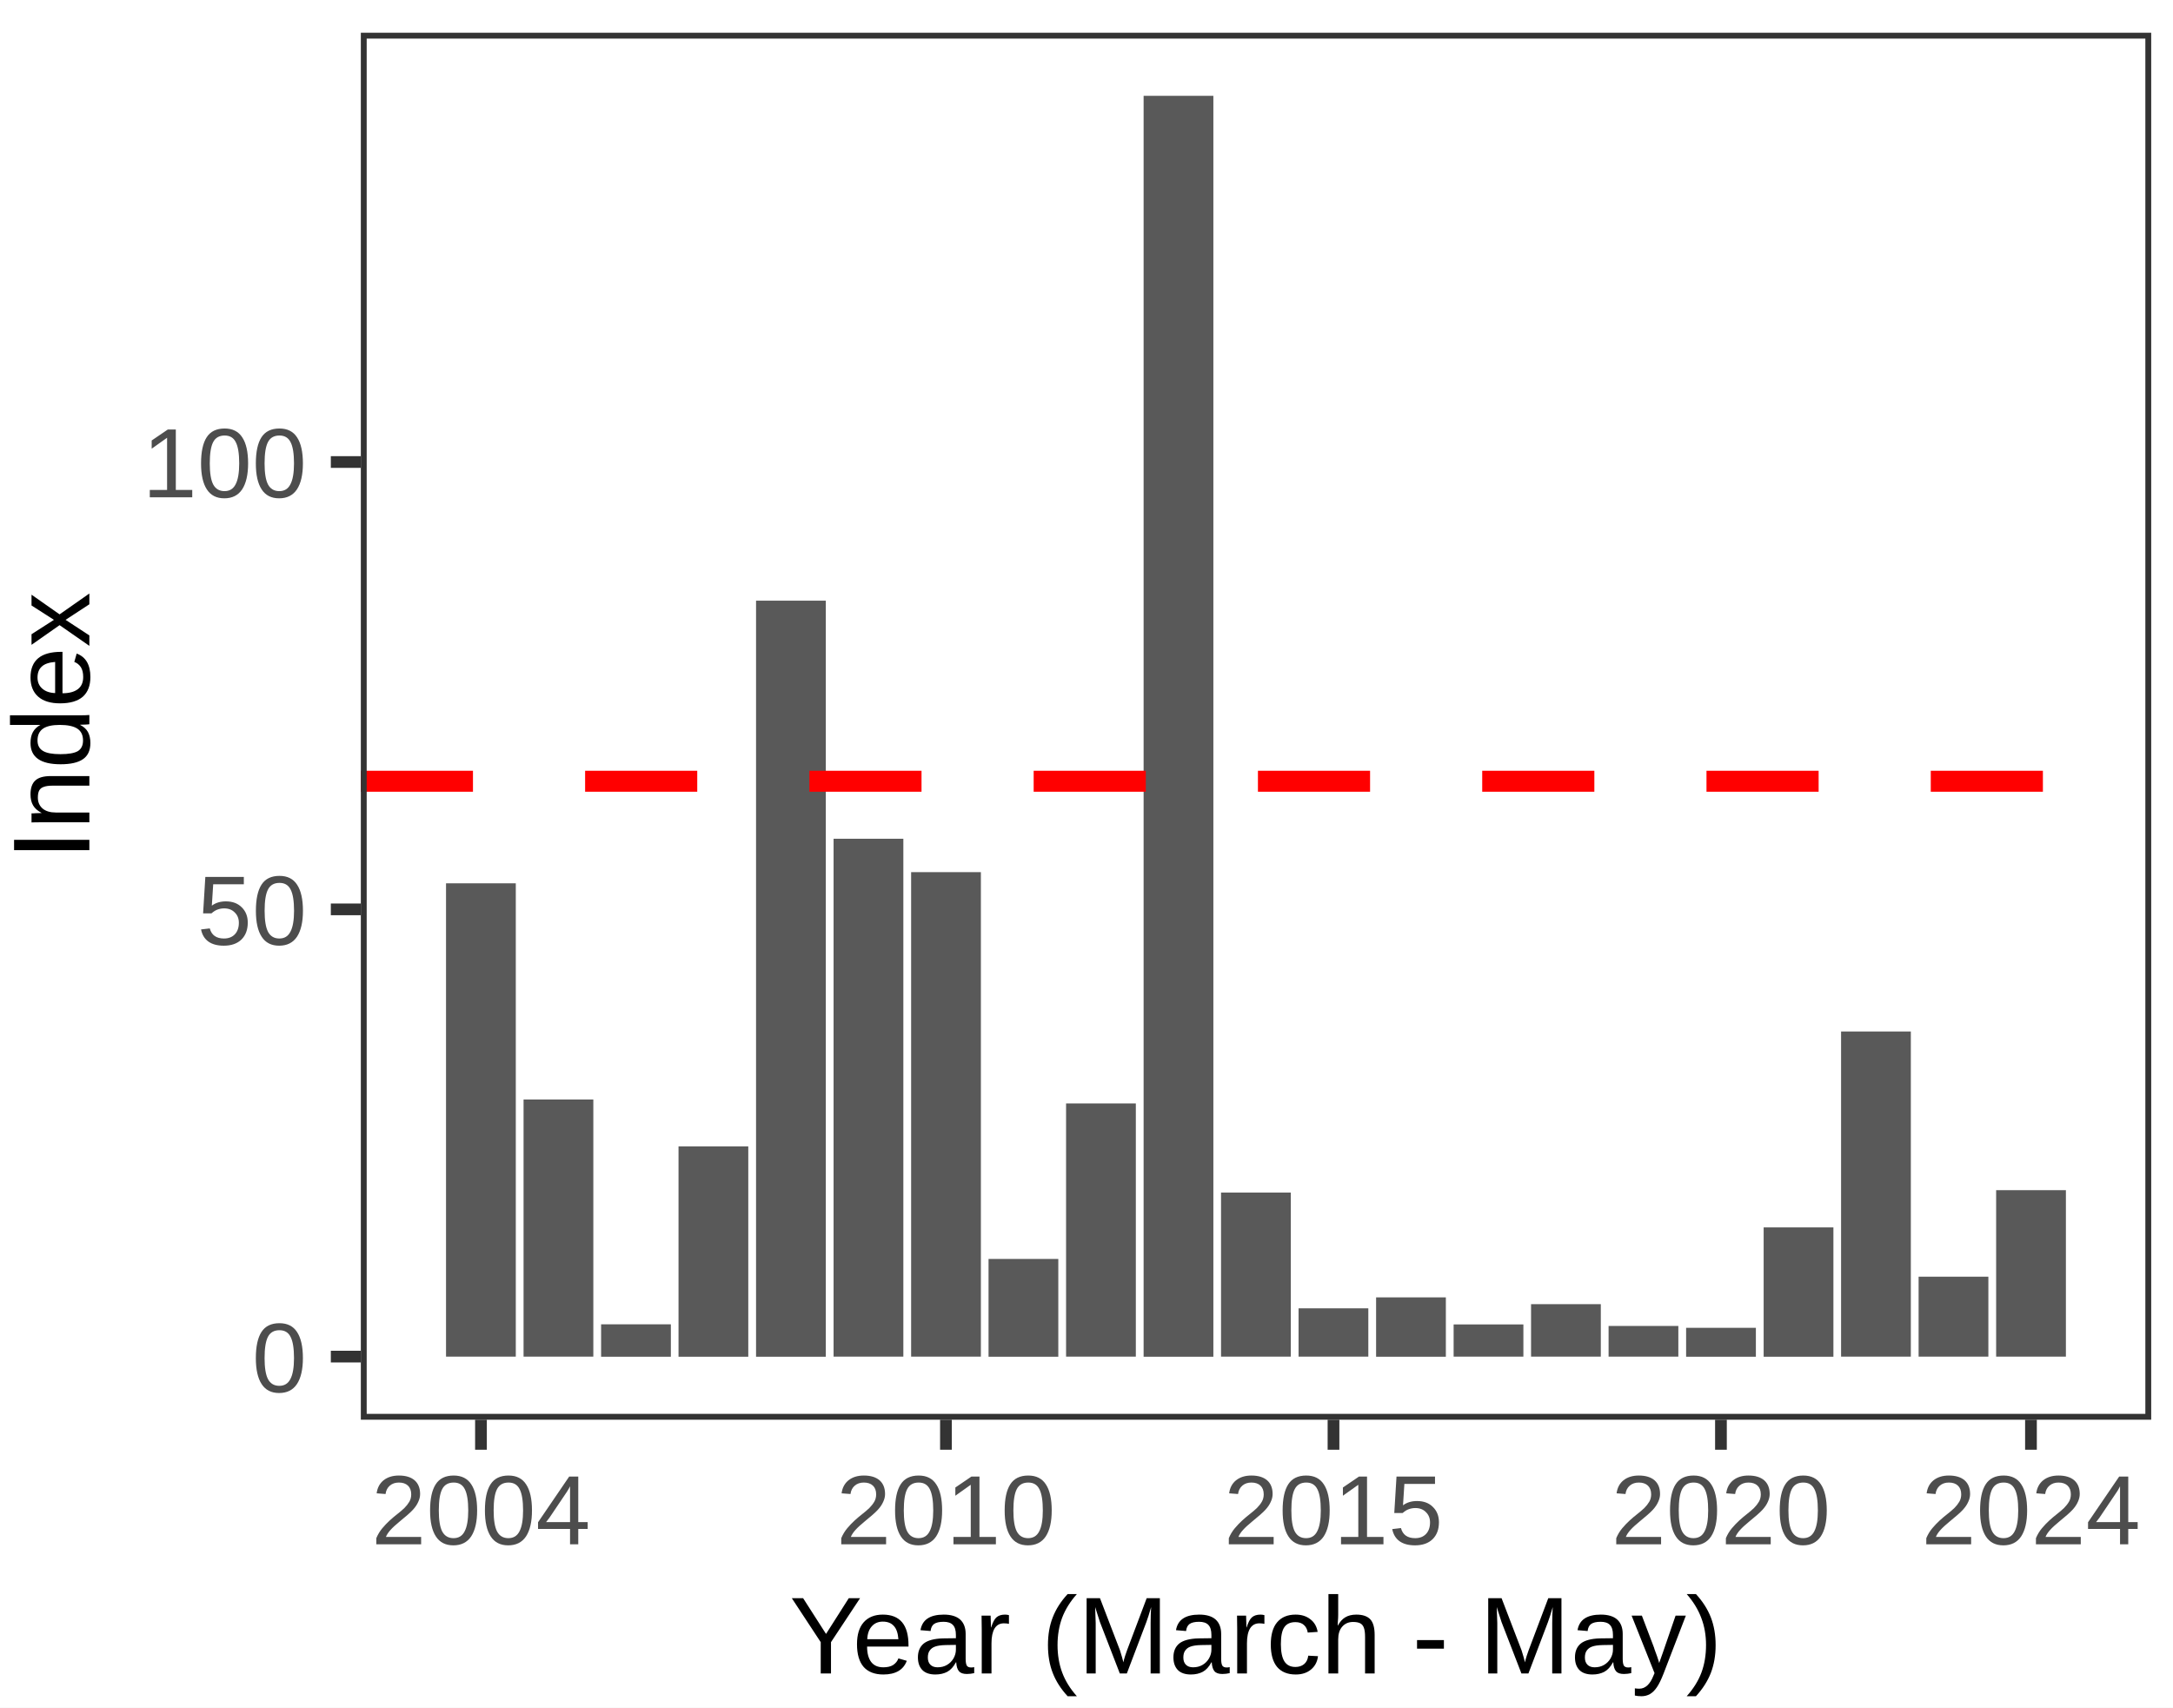
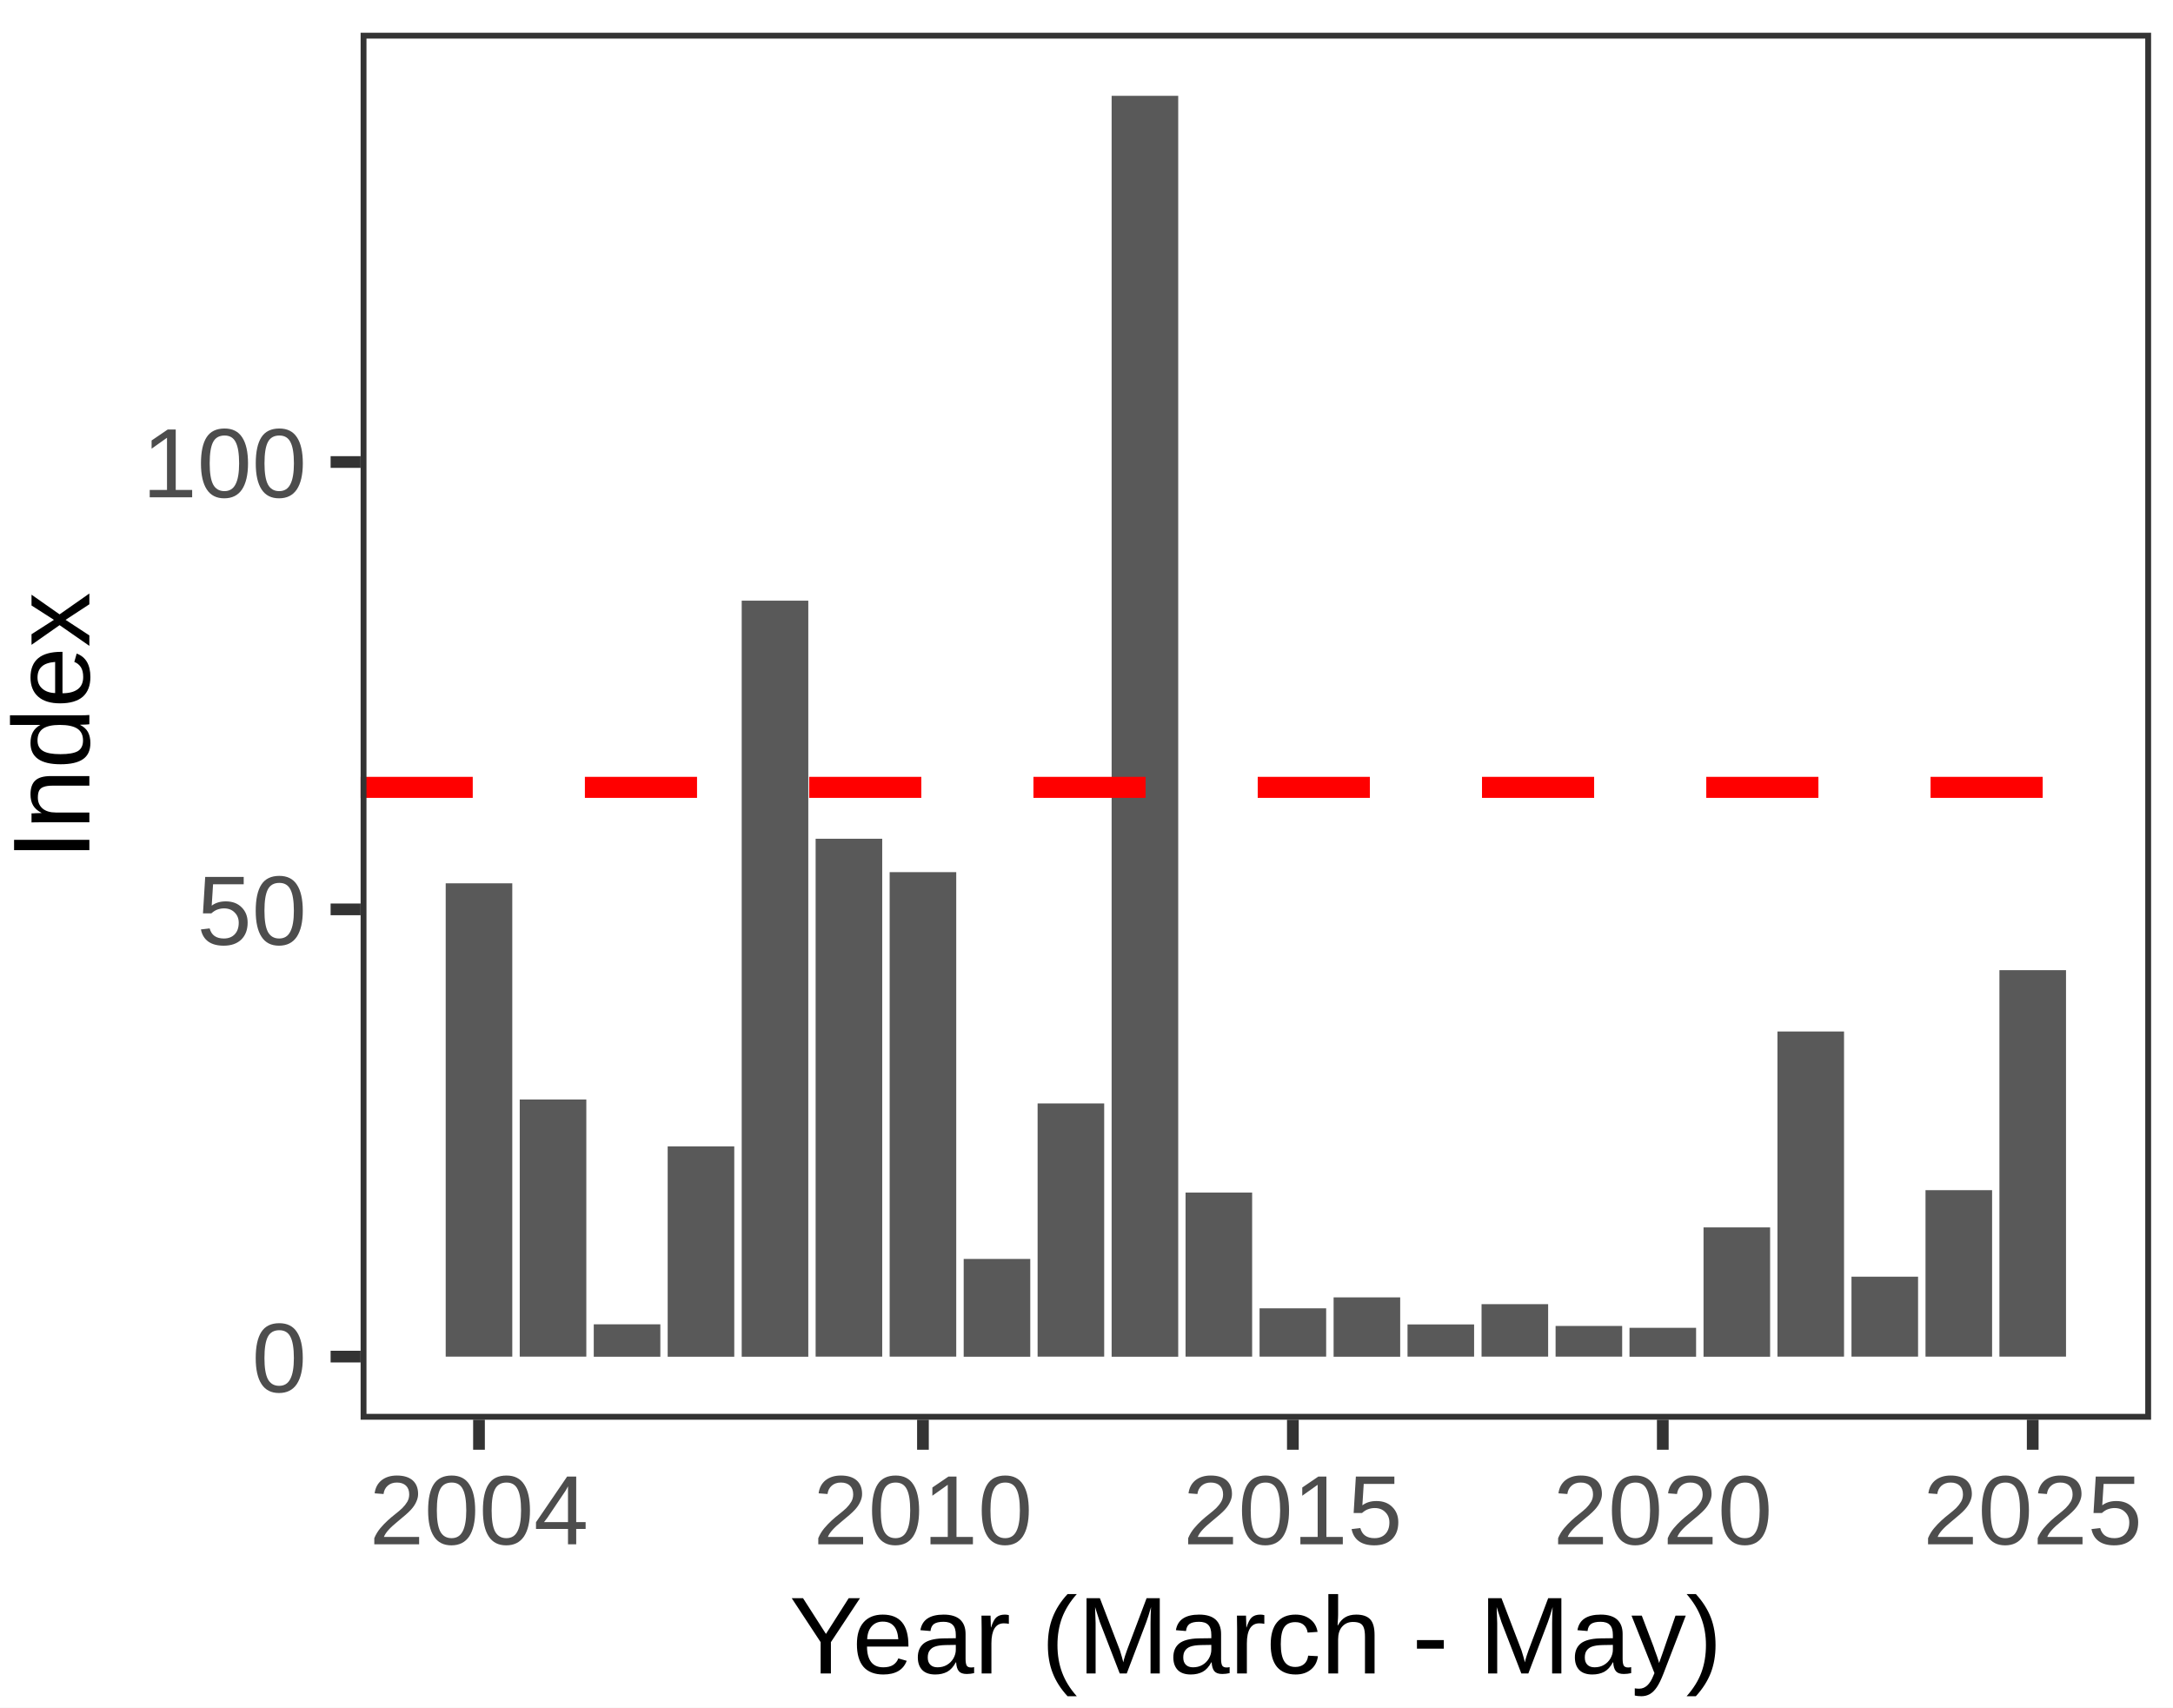
- <svg xmlns="http://www.w3.org/2000/svg" class="svglite" width="198.43pt" height="155.91pt" viewBox="0 0 198.43 155.91">
-   <defs>
-     <style type="text/css">
+ <svg xmlns="http://www.w3.org/2000/svg" width="198.43pt" height="155.91pt" viewBox="0 0 198.43 155.91">
+   <g class="svglite">
+     <defs>
+       <style type="text/css">
    .svglite line, .svglite polyline, .svglite polygon, .svglite path, .svglite rect, .svglite circle {
      fill: none;
      stroke: #000000;
      stroke-linecap: round;
      stroke-linejoin: round;
      stroke-miterlimit: 10.00;
    }
    .svglite text {
      white-space: pre;
    }
+     .svglite g.glyphgroup path {
+       fill: inherit;
+       stroke: none;
+     }
  </style>
-   </defs>
-   <rect width="100%" height="100%" style="stroke: none; fill: #FFFFFF;" />
-   <defs>
-     <clipPath id="cpMC4wMHwxOTguNDN8MC4wMHwxNTUuOTE=">
-       <rect x="0.00" y="0.00" width="198.43" height="155.91" />
-     </clipPath>
-   </defs>
-   <g clip-path="url(#cpMC4wMHwxOTguNDN8MC4wMHwxNTUuOTE=)">
-     <rect x="0.00" y="0.00" width="198.43" height="155.91" style="stroke-width: 1.07; stroke: #FFFFFF; fill: #FFFFFF;" />
-   </g>
-   <defs>
-     <clipPath id="cpMzIuOTV8MTk2LjQzfDIuOTl8MTI5LjY0">
-       <rect x="32.95" y="2.99" width="163.49" height="126.65" />
-     </clipPath>
-   </defs>
-   <g clip-path="url(#cpMzIuOTV8MTk2LjQzfDIuOTl8MTI5LjY0)">
-     <rect x="32.95" y="2.99" width="163.49" height="126.65" style="stroke-width: 1.07; stroke: none; fill: #FFFFFF;" />
-     <rect x="40.73" y="80.66" width="6.37" height="43.22" style="stroke-width: 1.07; stroke: none; stroke-linecap: butt; stroke-linejoin: miter; fill: #595959;" />
-     <rect x="47.81" y="100.40" width="6.37" height="23.48" style="stroke-width: 1.07; stroke: none; stroke-linecap: butt; stroke-linejoin: miter; fill: #595959;" />
-     <rect x="54.89" y="120.93" width="6.37" height="2.96" style="stroke-width: 1.07; stroke: none; stroke-linecap: butt; stroke-linejoin: miter; fill: #595959;" />
-     <rect x="61.96" y="104.68" width="6.37" height="19.21" style="stroke-width: 1.07; stroke: none; stroke-linecap: butt; stroke-linejoin: miter; fill: #595959;" />
-     <rect x="69.04" y="54.85" width="6.37" height="69.04" style="stroke-width: 1.07; stroke: none; stroke-linecap: butt; stroke-linejoin: miter; fill: #595959;" />
-     <rect x="76.12" y="76.59" width="6.37" height="47.29" style="stroke-width: 1.07; stroke: none; stroke-linecap: butt; stroke-linejoin: miter; fill: #595959;" />
-     <rect x="83.20" y="79.64" width="6.37" height="44.24" style="stroke-width: 1.07; stroke: none; stroke-linecap: butt; stroke-linejoin: miter; fill: #595959;" />
-     <rect x="90.27" y="114.96" width="6.37" height="8.93" style="stroke-width: 1.07; stroke: none; stroke-linecap: butt; stroke-linejoin: miter; fill: #595959;" />
-     <rect x="97.35" y="100.76" width="6.37" height="23.12" style="stroke-width: 1.07; stroke: none; stroke-linecap: butt; stroke-linejoin: miter; fill: #595959;" />
-     <rect x="104.43" y="8.75" width="6.37" height="115.14" style="stroke-width: 1.07; stroke: none; stroke-linecap: butt; stroke-linejoin: miter; fill: #595959;" />
-     <rect x="111.50" y="108.90" width="6.37" height="14.98" style="stroke-width: 1.07; stroke: none; stroke-linecap: butt; stroke-linejoin: miter; fill: #595959;" />
-     <rect x="118.58" y="119.47" width="6.37" height="4.41" style="stroke-width: 1.07; stroke: none; stroke-linecap: butt; stroke-linejoin: miter; fill: #595959;" />
-     <rect x="125.66" y="118.47" width="6.37" height="5.42" style="stroke-width: 1.07; stroke: none; stroke-linecap: butt; stroke-linejoin: miter; fill: #595959;" />
-     <rect x="132.74" y="120.94" width="6.37" height="2.94" style="stroke-width: 1.07; stroke: none; stroke-linecap: butt; stroke-linejoin: miter; fill: #595959;" />
-     <rect x="139.81" y="119.09" width="6.37" height="4.79" style="stroke-width: 1.07; stroke: none; stroke-linecap: butt; stroke-linejoin: miter; fill: #595959;" />
-     <rect x="146.89" y="121.08" width="6.37" height="2.80" style="stroke-width: 1.07; stroke: none; stroke-linecap: butt; stroke-linejoin: miter; fill: #595959;" />
-     <rect x="153.97" y="121.25" width="6.37" height="2.64" style="stroke-width: 1.07; stroke: none; stroke-linecap: butt; stroke-linejoin: miter; fill: #595959;" />
-     <rect x="161.05" y="112.08" width="6.37" height="11.81" style="stroke-width: 1.07; stroke: none; stroke-linecap: butt; stroke-linejoin: miter; fill: #595959;" />
-     <rect x="168.12" y="94.19" width="6.37" height="29.69" style="stroke-width: 1.07; stroke: none; stroke-linecap: butt; stroke-linejoin: miter; fill: #595959;" />
-     <rect x="175.20" y="116.58" width="6.37" height="7.30" style="stroke-width: 1.07; stroke: none; stroke-linecap: butt; stroke-linejoin: miter; fill: #595959;" />
-     <rect x="182.28" y="108.68" width="6.37" height="15.20" style="stroke-width: 1.07; stroke: none; stroke-linecap: butt; stroke-linejoin: miter; fill: #595959;" />
-     <line x1="32.95" y1="71.34" x2="196.43" y2="71.34" style="stroke-width: 1.92; stroke: #FF0000; stroke-dasharray: 10.24,10.24; stroke-linecap: butt;" />
-     <rect x="32.95" y="2.99" width="163.49" height="126.65" style="stroke-width: 1.07; stroke: #333333;" />
-   </g>
-   <g clip-path="url(#cpMC4wMHwxOTguNDN8MC4wMHwxNTUuOTE=)">
-     <text x="28.01" y="127.11" text-anchor="end" style="font-size: 9.00px;fill: #4D4D4D; font-family: &quot;Arial&quot;;" textLength="5.00px" lengthAdjust="spacingAndGlyphs">0</text>
-     <text x="28.01" y="86.26" text-anchor="end" style="font-size: 9.00px;fill: #4D4D4D; font-family: &quot;Arial&quot;;" textLength="10.01px" lengthAdjust="spacingAndGlyphs">50</text>
-     <text x="28.01" y="45.41" text-anchor="end" style="font-size: 9.00px;fill: #4D4D4D; font-family: &quot;Arial&quot;;" textLength="15.01px" lengthAdjust="spacingAndGlyphs">100</text>
-     <polyline points="30.21,123.88 32.95,123.88 " style="stroke-width: 1.07; stroke: #333333; stroke-linecap: butt;" />
-     <polyline points="30.21,83.04 32.95,83.04 " style="stroke-width: 1.07; stroke: #333333; stroke-linecap: butt;" />
-     <polyline points="30.21,42.19 32.95,42.19 " style="stroke-width: 1.07; stroke: #333333; stroke-linecap: butt;" />
-     <polyline points="43.92,132.38 43.92,129.64 " style="stroke-width: 1.07; stroke: #333333; stroke-linecap: butt;" />
-     <polyline points="86.38,132.38 86.38,129.64 " style="stroke-width: 1.07; stroke: #333333; stroke-linecap: butt;" />
-     <polyline points="121.77,132.38 121.77,129.64 " style="stroke-width: 1.07; stroke: #333333; stroke-linecap: butt;" />
-     <polyline points="157.15,132.38 157.15,129.64 " style="stroke-width: 1.07; stroke: #333333; stroke-linecap: butt;" />
-     <polyline points="185.46,132.38 185.46,129.64 " style="stroke-width: 1.07; stroke: #333333; stroke-linecap: butt;" />
-     <text x="43.92" y="141.02" text-anchor="middle" style="font-size: 9.00px;fill: #4D4D4D; font-family: &quot;Arial&quot;;" textLength="20.02px" lengthAdjust="spacingAndGlyphs">2004</text>
-     <text x="86.38" y="141.02" text-anchor="middle" style="font-size: 9.00px;fill: #4D4D4D; font-family: &quot;Arial&quot;;" textLength="20.02px" lengthAdjust="spacingAndGlyphs">2010</text>
-     <text x="121.77" y="141.02" text-anchor="middle" style="font-size: 9.00px;fill: #4D4D4D; font-family: &quot;Arial&quot;;" textLength="20.02px" lengthAdjust="spacingAndGlyphs">2015</text>
-     <text x="157.15" y="141.02" text-anchor="middle" style="font-size: 9.00px;fill: #4D4D4D; font-family: &quot;Arial&quot;;" textLength="20.02px" lengthAdjust="spacingAndGlyphs">2020</text>
-     <text x="185.46" y="141.02" text-anchor="middle" style="font-size: 9.00px;fill: #4D4D4D; font-family: &quot;Arial&quot;;" textLength="20.02px" lengthAdjust="spacingAndGlyphs">2024</text>
-     <text x="114.69" y="152.81" text-anchor="middle" style="font-size: 10.00px; font-family: &quot;Arial&quot;;" textLength="85.26px" lengthAdjust="spacingAndGlyphs">Year (March - May)</text>
-     <text transform="translate(8.16,66.32) rotate(-90)" text-anchor="middle" style="font-size: 10.00px; font-family: &quot;Arial&quot;;" textLength="24.48px" lengthAdjust="spacingAndGlyphs">Index</text>
+     </defs>
+     <rect width="100%" height="100%" style="stroke: none; fill: #FFFFFF;" />
+     <defs>
+       <clipPath id="cpMC4wMHwxOTguNDN8MC4wMHwxNTUuOTE=">
+         <rect x="0.00" y="0.00" width="198.43" height="155.91" />
+       </clipPath>
+     </defs>
+     <g clip-path="url(#cpMC4wMHwxOTguNDN8MC4wMHwxNTUuOTE=)">
+       <rect x="0.00" y="0.00" width="198.43" height="155.91" style="stroke-width: 1.07; stroke: #FFFFFF; fill: #FFFFFF;" />
+     </g>
+     <defs>
+       <clipPath id="cpMzIuOTN8MTk2LjQzfDIuOTl8MTI5LjY0">
+         <rect x="32.93" y="2.99" width="163.50" height="126.65" />
+       </clipPath>
+     </defs>
+     <g clip-path="url(#cpMzIuOTN8MTk2LjQzfDIuOTl8MTI5LjY0)">
+       <rect x="32.93" y="2.99" width="163.50" height="126.65" style="stroke-width: 1.07; stroke: none; fill: #FFFFFF;" />
+       <rect x="40.70" y="80.66" width="6.08" height="43.22" style="stroke-width: 1.07; stroke: none; stroke-linecap: butt; stroke-linejoin: miter; fill: #595959;" />
+       <rect x="47.46" y="100.40" width="6.08" height="23.48" style="stroke-width: 1.07; stroke: none; stroke-linecap: butt; stroke-linejoin: miter; fill: #595959;" />
+       <rect x="54.22" y="120.93" width="6.08" height="2.96" style="stroke-width: 1.07; stroke: none; stroke-linecap: butt; stroke-linejoin: miter; fill: #595959;" />
+       <rect x="60.97" y="104.68" width="6.08" height="19.21" style="stroke-width: 1.07; stroke: none; stroke-linecap: butt; stroke-linejoin: miter; fill: #595959;" />
+       <rect x="67.73" y="54.85" width="6.08" height="69.04" style="stroke-width: 1.07; stroke: none; stroke-linecap: butt; stroke-linejoin: miter; fill: #595959;" />
+       <rect x="74.48" y="76.59" width="6.08" height="47.29" style="stroke-width: 1.07; stroke: none; stroke-linecap: butt; stroke-linejoin: miter; fill: #595959;" />
+       <rect x="81.24" y="79.64" width="6.08" height="44.24" style="stroke-width: 1.07; stroke: none; stroke-linecap: butt; stroke-linejoin: miter; fill: #595959;" />
+       <rect x="88.00" y="114.96" width="6.08" height="8.93" style="stroke-width: 1.07; stroke: none; stroke-linecap: butt; stroke-linejoin: miter; fill: #595959;" />
+       <rect x="94.75" y="100.76" width="6.08" height="23.12" style="stroke-width: 1.07; stroke: none; stroke-linecap: butt; stroke-linejoin: miter; fill: #595959;" />
+       <rect x="101.51" y="8.75" width="6.08" height="115.14" style="stroke-width: 1.07; stroke: none; stroke-linecap: butt; stroke-linejoin: miter; fill: #595959;" />
+       <rect x="108.26" y="108.90" width="6.08" height="14.98" style="stroke-width: 1.07; stroke: none; stroke-linecap: butt; stroke-linejoin: miter; fill: #595959;" />
+       <rect x="115.02" y="119.47" width="6.08" height="4.41" style="stroke-width: 1.07; stroke: none; stroke-linecap: butt; stroke-linejoin: miter; fill: #595959;" />
+       <rect x="121.78" y="118.47" width="6.08" height="5.42" style="stroke-width: 1.07; stroke: none; stroke-linecap: butt; stroke-linejoin: miter; fill: #595959;" />
+       <rect x="128.53" y="120.94" width="6.08" height="2.94" style="stroke-width: 1.07; stroke: none; stroke-linecap: butt; stroke-linejoin: miter; fill: #595959;" />
+       <rect x="135.29" y="119.09" width="6.08" height="4.79" style="stroke-width: 1.07; stroke: none; stroke-linecap: butt; stroke-linejoin: miter; fill: #595959;" />
+       <rect x="142.05" y="121.08" width="6.08" height="2.80" style="stroke-width: 1.07; stroke: none; stroke-linecap: butt; stroke-linejoin: miter; fill: #595959;" />
+       <rect x="148.80" y="121.25" width="6.08" height="2.64" style="stroke-width: 1.07; stroke: none; stroke-linecap: butt; stroke-linejoin: miter; fill: #595959;" />
+       <rect x="155.56" y="112.08" width="6.08" height="11.81" style="stroke-width: 1.07; stroke: none; stroke-linecap: butt; stroke-linejoin: miter; fill: #595959;" />
+       <rect x="162.31" y="94.19" width="6.08" height="29.69" style="stroke-width: 1.07; stroke: none; stroke-linecap: butt; stroke-linejoin: miter; fill: #595959;" />
+       <rect x="169.07" y="116.58" width="6.08" height="7.30" style="stroke-width: 1.07; stroke: none; stroke-linecap: butt; stroke-linejoin: miter; fill: #595959;" />
+       <rect x="175.83" y="108.68" width="6.08" height="15.20" style="stroke-width: 1.07; stroke: none; stroke-linecap: butt; stroke-linejoin: miter; fill: #595959;" />
+       <rect x="182.58" y="88.59" width="6.08" height="35.29" style="stroke-width: 1.07; stroke: none; stroke-linecap: butt; stroke-linejoin: miter; fill: #595959;" />
+       <line x1="32.93" y1="71.90" x2="196.43" y2="71.90" style="stroke-width: 1.92; stroke: #FF0000; stroke-dasharray: 10.24,10.24; stroke-linecap: butt;" />
+       <rect x="32.93" y="2.99" width="163.50" height="126.65" style="stroke-width: 1.07; stroke: #333333;" />
+     </g>
+     <g clip-path="url(#cpMC4wMHwxOTguNDN8MC4wMHwxNTUuOTE=)">
+       <text x="28.00" y="127.11" text-anchor="end" style="font-size: 9.00px;fill: #4D4D4D; font-family: &quot;Arial&quot;;" textLength="5.00px" lengthAdjust="spacingAndGlyphs">0</text>
+       <text x="28.00" y="86.26" text-anchor="end" style="font-size: 9.00px;fill: #4D4D4D; font-family: &quot;Arial&quot;;" textLength="10.00px" lengthAdjust="spacingAndGlyphs">50</text>
+       <text x="28.00" y="45.41" text-anchor="end" style="font-size: 9.00px;fill: #4D4D4D; font-family: &quot;Arial&quot;;" textLength="15.00px" lengthAdjust="spacingAndGlyphs">100</text>
+       <polyline points="30.19,123.88 32.93,123.88 " style="stroke-width: 1.07; stroke: #333333; stroke-linecap: butt;" />
+       <polyline points="30.19,83.04 32.93,83.04 " style="stroke-width: 1.07; stroke: #333333; stroke-linecap: butt;" />
+       <polyline points="30.19,42.19 32.93,42.19 " style="stroke-width: 1.07; stroke: #333333; stroke-linecap: butt;" />
+       <polyline points="43.74,132.38 43.74,129.64 " style="stroke-width: 1.07; stroke: #333333; stroke-linecap: butt;" />
+       <polyline points="84.28,132.38 84.28,129.64 " style="stroke-width: 1.07; stroke: #333333; stroke-linecap: butt;" />
+       <polyline points="118.06,132.38 118.06,129.64 " style="stroke-width: 1.07; stroke: #333333; stroke-linecap: butt;" />
+       <polyline points="151.84,132.38 151.84,129.64 " style="stroke-width: 1.07; stroke: #333333; stroke-linecap: butt;" />
+       <polyline points="185.62,132.38 185.62,129.64 " style="stroke-width: 1.07; stroke: #333333; stroke-linecap: butt;" />
+       <text x="43.74" y="141.02" text-anchor="middle" style="font-size: 9.00px;fill: #4D4D4D; font-family: &quot;Arial&quot;;" textLength="20.00px" lengthAdjust="spacingAndGlyphs">2004</text>
+       <text x="84.28" y="141.02" text-anchor="middle" style="font-size: 9.00px;fill: #4D4D4D; font-family: &quot;Arial&quot;;" textLength="20.00px" lengthAdjust="spacingAndGlyphs">2010</text>
+       <text x="118.06" y="141.02" text-anchor="middle" style="font-size: 9.00px;fill: #4D4D4D; font-family: &quot;Arial&quot;;" textLength="20.00px" lengthAdjust="spacingAndGlyphs">2015</text>
+       <text x="151.84" y="141.02" text-anchor="middle" style="font-size: 9.00px;fill: #4D4D4D; font-family: &quot;Arial&quot;;" textLength="20.00px" lengthAdjust="spacingAndGlyphs">2020</text>
+       <text x="185.62" y="141.02" text-anchor="middle" style="font-size: 9.00px;fill: #4D4D4D; font-family: &quot;Arial&quot;;" textLength="20.00px" lengthAdjust="spacingAndGlyphs">2025</text>
+       <text x="114.68" y="152.81" text-anchor="middle" style="font-size: 10.00px; font-family: &quot;Arial&quot;;" textLength="85.20px" lengthAdjust="spacingAndGlyphs">Year (March - May)</text>
+       <text transform="translate(8.16,66.32) rotate(-90)" text-anchor="middle" style="font-size: 10.00px; font-family: &quot;Arial&quot;;" textLength="24.47px" lengthAdjust="spacingAndGlyphs">Index</text>
+     </g>
  </g>
</svg>
